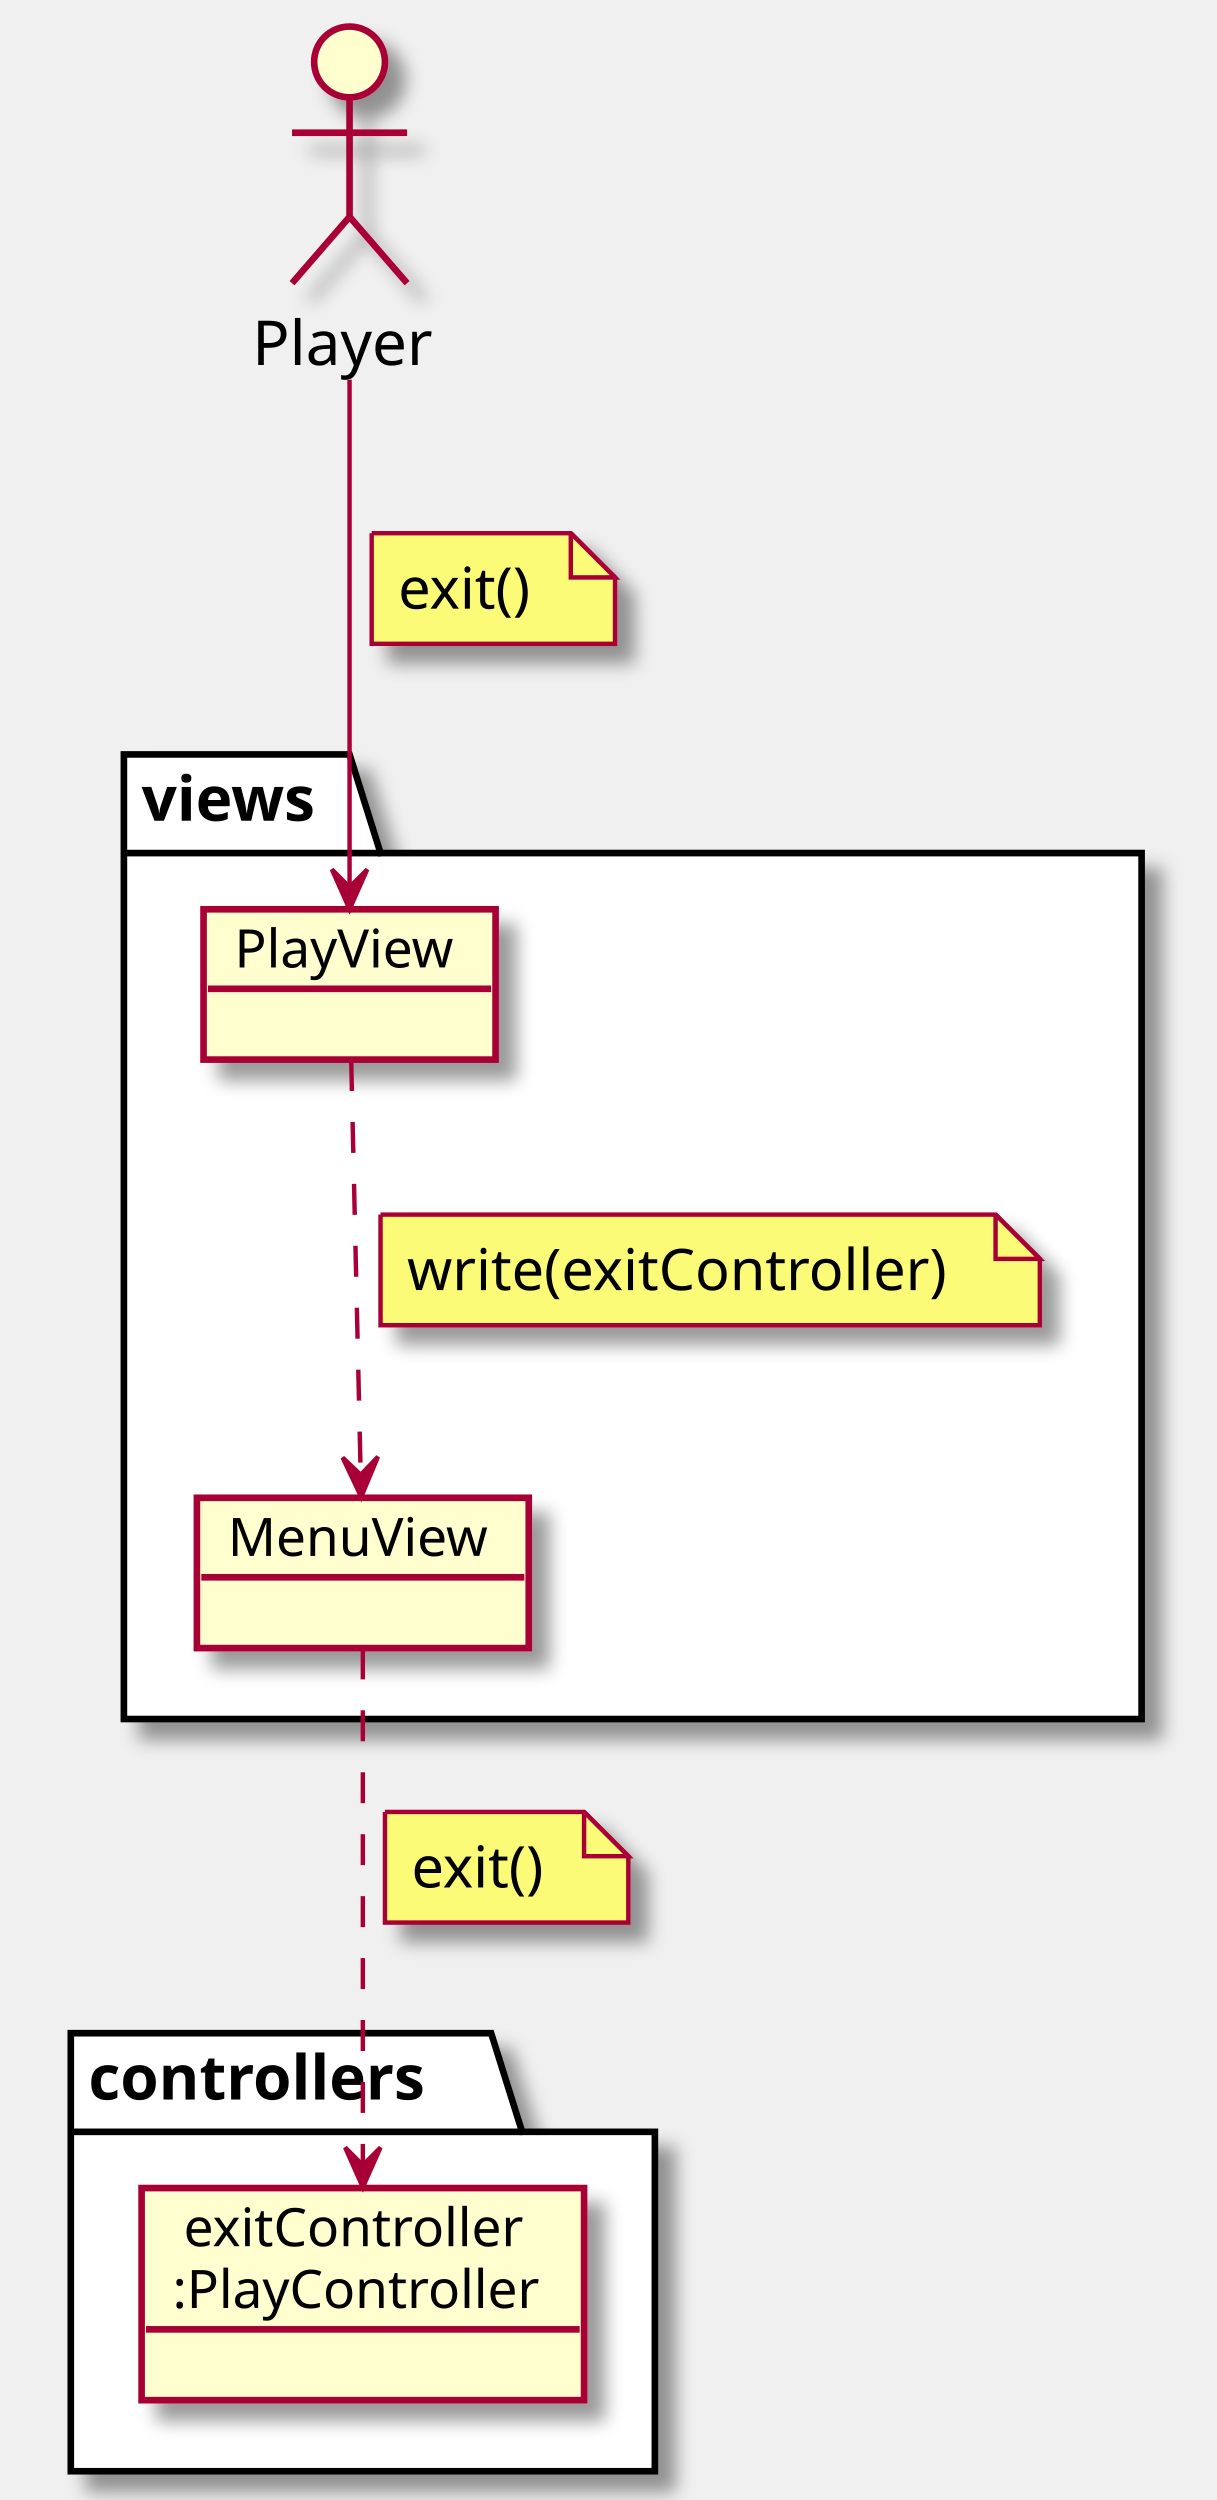
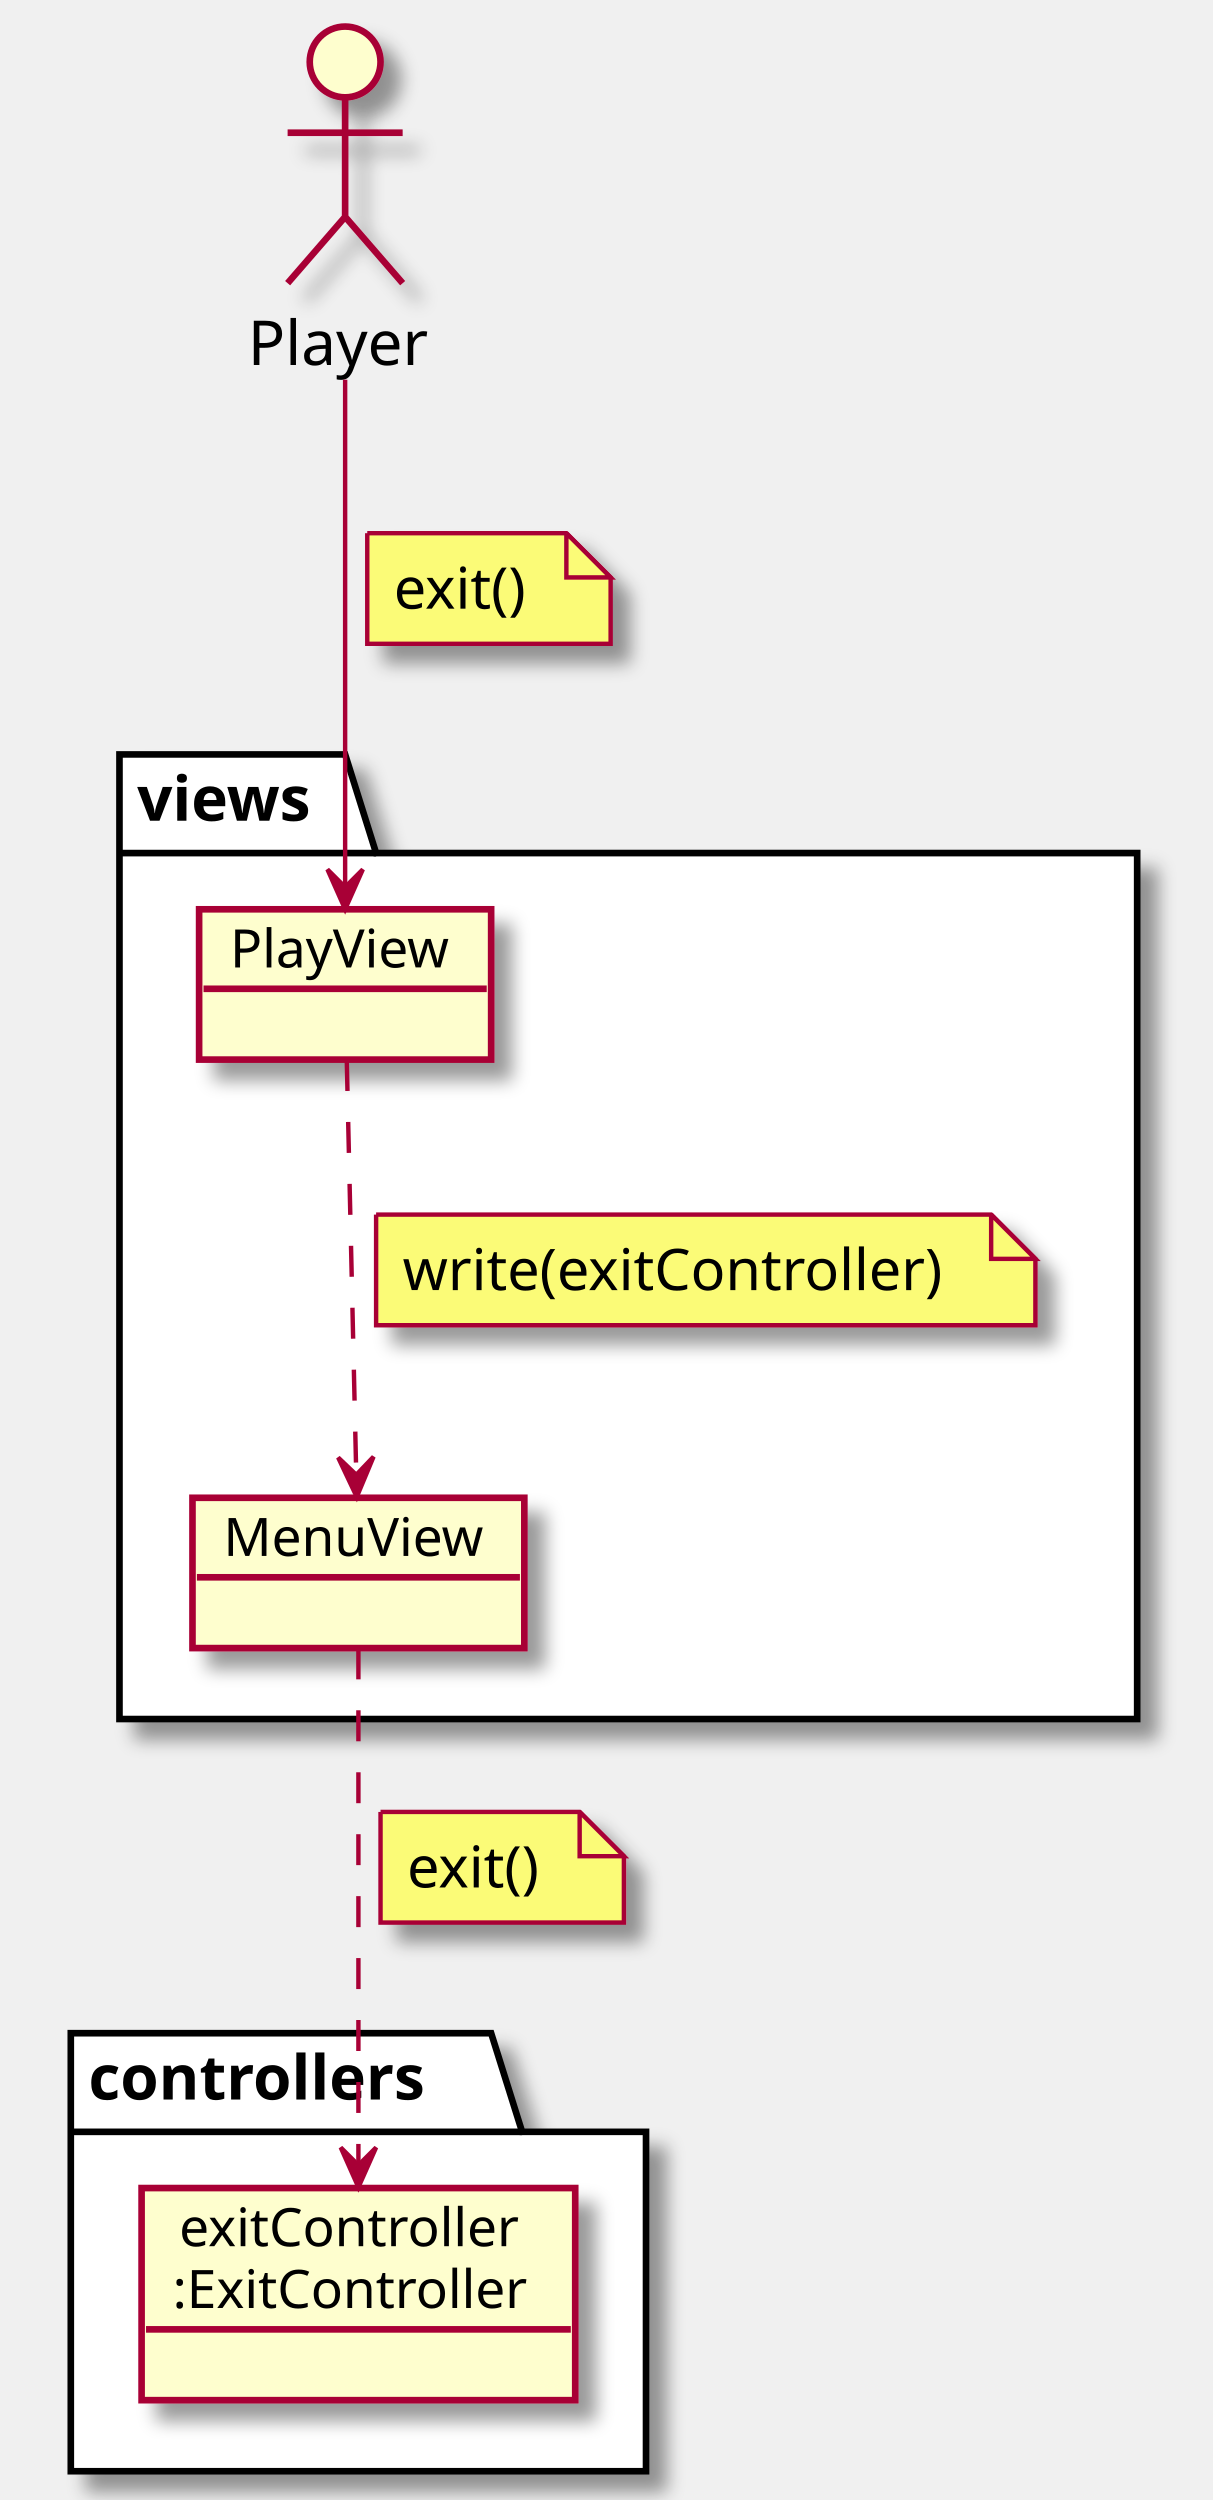
- <svg xmlns="http://www.w3.org/2000/svg" contentScriptType="application/ecmascript" contentStyleType="text/css" height="565px" preserveAspectRatio="none" style="width:275px;height:565px;" version="1.1" viewBox="0 0 275 565" width="275px" zoomAndPan="magnify">
+ <svg xmlns="http://www.w3.org/2000/svg" contentScriptType="application/ecmascript" contentStyleType="text/css" height="565px" preserveAspectRatio="none" style="width:274px;height:565px;" version="1.1" viewBox="0 0 274 565" width="274px" zoomAndPan="magnify">
  <defs>
-     <filter height="300%" id="ffy392mhkatpl" width="300%" x="-1" y="-1">
+     <filter height="300%" id="f7t0s93ju93up" width="300%" x="-1" y="-1">
      <feGaussianBlur result="blurOut" stdDeviation="2.0" />
      <feColorMatrix in="blurOut" result="blurOut2" type="matrix" values="0 0 0 0 0 0 0 0 0 0 0 0 0 0 0 0 0 0 .4 0" />
      <feOffset dx="4.0" dy="4.0" in="blurOut2" result="blurOut3" />
      <feBlend in="SourceGraphic" in2="blurOut3" mode="normal" />
    </filter>
  </defs>
  <g>
-     <polygon fill="#FFFFFF" filter="url(#ffy392mhkatpl)" points="16,459.5,111,459.5,118,481.797,148,481.797,148,558.5,16,558.5,16,459.5" style="stroke:#000000;stroke-width:1.5;" />
+     <polygon fill="#FFFFFF" filter="url(#f7t0s93ju93up)" points="16,459.5,111,459.5,118,481.797,146,481.797,146,558.5,16,558.5,16,459.5" style="stroke:#000000;stroke-width:1.5;" />
    <line style="stroke:#000000;stroke-width:1.5;" x1="16" x2="118" y1="481.797" y2="481.797" />
    <text fill="#000000" font-family="sans-serif" font-size="14" font-weight="bold" lengthAdjust="spacing" textLength="89" x="20" y="474.495">controllers</text>
-     <polygon fill="#FFFFFF" filter="url(#ffy392mhkatpl)" points="28,170.5,79,170.5,86,192.797,258,192.797,258,388.5,28,388.5,28,170.5" style="stroke:#000000;stroke-width:1.5;" />
-     <line style="stroke:#000000;stroke-width:1.5;" x1="28" x2="86" y1="192.797" y2="192.797" />
-     <text fill="#000000" font-family="sans-serif" font-size="14" font-weight="bold" lengthAdjust="spacing" textLength="45" x="32" y="185.495">views</text>
-     <rect fill="#FEFECE" filter="url(#ffy392mhkatpl)" height="47.938" style="stroke:#A80036;stroke-width:1.5;" width="100" x="32" y="494.5" />
-     <text fill="#000000" font-family="sans-serif" font-size="12" lengthAdjust="spacing" textLength="81" x="41.5" y="507.639">exitController</text>
-     <text fill="#000000" font-family="sans-serif" font-size="12" lengthAdjust="spacing" textLength="86" x="39" y="521.607">:PlayController</text>
-     <line style="stroke:#A80036;stroke-width:1.5;" x1="33" x2="131" y1="526.438" y2="526.438" />
-     <rect fill="#FEFECE" filter="url(#ffy392mhkatpl)" height="33.969" style="stroke:#A80036;stroke-width:1.5;" width="66" x="46" y="205.5" />
-     <text fill="#000000" font-family="sans-serif" font-size="12" lengthAdjust="spacing" textLength="52" x="53" y="218.639">PlayView</text>
-     <line style="stroke:#A80036;stroke-width:1.5;" x1="47" x2="111" y1="223.469" y2="223.469" />
-     <rect fill="#FEFECE" filter="url(#ffy392mhkatpl)" height="33.969" style="stroke:#A80036;stroke-width:1.5;" width="75" x="44.5" y="338.5" />
-     <text fill="#000000" font-family="sans-serif" font-size="12" lengthAdjust="spacing" textLength="61" x="51.5" y="351.639">MenuView</text>
-     <line style="stroke:#A80036;stroke-width:1.5;" x1="45.5" x2="118.5" y1="356.469" y2="356.469" />
-     <ellipse cx="79" cy="14" fill="#FEFECE" filter="url(#ffy392mhkatpl)" rx="8" ry="8" style="stroke:#A80036;stroke-width:1.5;" />
-     <path d="M79,22 L79,49 M66,30 L92,30 M79,49 L66,64 M79,49 L92,64 " fill="none" filter="url(#ffy392mhkatpl)" style="stroke:#A80036;stroke-width:1.5;" />
-     <text fill="#000000" font-family="sans-serif" font-size="14" lengthAdjust="spacing" textLength="44" x="57" y="82.495">Player</text>
-     <path codeLine="23" d="M79,85.824 C79,121.431 79,172.226 79,200.482 " fill="none" id="Playerr-to-PlayView" style="stroke:#A80036;stroke-width:1.0;" />
-     <polygon fill="#A80036" points="79,205.487,83,196.487,79,200.487,75,196.487,79,205.487" style="stroke:#A80036;stroke-width:1.0;" />
-     <path d="M84,120.5 L84,145.5 L139,145.5 L139,130.5 L129,120.5 L84,120.5 " fill="#FBFB77" filter="url(#ffy392mhkatpl)" style="stroke:#A80036;stroke-width:1.0;" />
-     <path d="M129,120.5 L129,130.5 L139,130.5 L129,120.5 " fill="#FBFB77" style="stroke:#A80036;stroke-width:1.0;" />
-     <text fill="#000000" font-family="sans-serif" font-size="13" lengthAdjust="spacing" textLength="34" x="90" y="137.567">exit()</text>
-     <path codeLine="27" d="M79.368,239.563 C79.905,263.036 80.907,306.76 81.507,332.988 " fill="none" id="PlayView-to-MenuView" style="stroke:#A80036;stroke-width:1.0;stroke-dasharray:7.0,7.0;" />
-     <polygon fill="#A80036" points="81.629,338.305,85.422,329.216,81.515,333.306,77.424,329.399,81.629,338.305" style="stroke:#A80036;stroke-width:1.0;" />
-     <path d="M86,274.5 L86,299.5 L235,299.5 L235,284.5 L225,274.5 L86,274.5 " fill="#FBFB77" filter="url(#ffy392mhkatpl)" style="stroke:#A80036;stroke-width:1.0;" />
-     <path d="M225,274.5 L225,284.5 L235,284.5 L225,274.5 " fill="#FBFB77" style="stroke:#A80036;stroke-width:1.0;" />
-     <text fill="#000000" font-family="sans-serif" font-size="13" lengthAdjust="spacing" textLength="128" x="92" y="291.567">write(exitController)</text>
-     <path codeLine="31" d="M82,372.526 C82,399.705 82,455.183 82,489.079 " fill="none" id="MenuView-to-ExitController" style="stroke:#A80036;stroke-width:1.0;stroke-dasharray:7.0,7.0;" />
-     <polygon fill="#A80036" points="82,494.325,86,485.325,82,489.325,78,485.325,82,494.325" style="stroke:#A80036;stroke-width:1.0;" />
-     <path d="M87,409.5 L87,434.5 L142,434.5 L142,419.5 L132,409.5 L87,409.5 " fill="#FBFB77" filter="url(#ffy392mhkatpl)" style="stroke:#A80036;stroke-width:1.0;" />
-     <path d="M132,409.5 L132,419.5 L142,419.5 L132,409.5 " fill="#FBFB77" style="stroke:#A80036;stroke-width:1.0;" />
-     <text fill="#000000" font-family="sans-serif" font-size="13" lengthAdjust="spacing" textLength="34" x="93" y="426.567">exit()</text>
+     <polygon fill="#FFFFFF" filter="url(#f7t0s93ju93up)" points="27,170.5,78,170.5,85,192.797,257,192.797,257,388.5,27,388.5,27,170.5" style="stroke:#000000;stroke-width:1.5;" />
+     <line style="stroke:#000000;stroke-width:1.5;" x1="27" x2="85" y1="192.797" y2="192.797" />
+     <text fill="#000000" font-family="sans-serif" font-size="14" font-weight="bold" lengthAdjust="spacing" textLength="45" x="31" y="185.495">views</text>
+     <rect fill="#FEFECE" filter="url(#f7t0s93ju93up)" height="47.938" style="stroke:#A80036;stroke-width:1.5;" width="98" x="32" y="494.5" />
+     <text fill="#000000" font-family="sans-serif" font-size="12" lengthAdjust="spacing" textLength="81" x="40.5" y="507.639">exitController</text>
+     <text fill="#000000" font-family="sans-serif" font-size="12" lengthAdjust="spacing" textLength="84" x="39" y="521.607">:ExitController</text>
+     <line style="stroke:#A80036;stroke-width:1.5;" x1="33" x2="129" y1="526.438" y2="526.438" />
+     <rect fill="#FEFECE" filter="url(#f7t0s93ju93up)" height="33.969" style="stroke:#A80036;stroke-width:1.5;" width="66" x="45" y="205.5" />
+     <text fill="#000000" font-family="sans-serif" font-size="12" lengthAdjust="spacing" textLength="52" x="52" y="218.639">PlayView</text>
+     <line style="stroke:#A80036;stroke-width:1.5;" x1="46" x2="110" y1="223.469" y2="223.469" />
+     <rect fill="#FEFECE" filter="url(#f7t0s93ju93up)" height="33.969" style="stroke:#A80036;stroke-width:1.5;" width="75" x="43.5" y="338.5" />
+     <text fill="#000000" font-family="sans-serif" font-size="12" lengthAdjust="spacing" textLength="61" x="50.5" y="351.639">MenuView</text>
+     <line style="stroke:#A80036;stroke-width:1.5;" x1="44.5" x2="117.5" y1="356.469" y2="356.469" />
+     <ellipse cx="78" cy="14" fill="#FEFECE" filter="url(#f7t0s93ju93up)" rx="8" ry="8" style="stroke:#A80036;stroke-width:1.5;" />
+     <path d="M78,22 L78,49 M65,30 L91,30 M78,49 L65,64 M78,49 L91,64 " fill="none" filter="url(#f7t0s93ju93up)" style="stroke:#A80036;stroke-width:1.5;" />
+     <text fill="#000000" font-family="sans-serif" font-size="14" lengthAdjust="spacing" textLength="44" x="56" y="82.495">Player</text>
+     <path codeLine="23" d="M78,85.824 C78,121.431 78,172.226 78,200.482 " fill="none" id="Playerr-to-PlayView" style="stroke:#A80036;stroke-width:1.0;" />
+     <polygon fill="#A80036" points="78,205.487,82,196.487,78,200.487,74,196.487,78,205.487" style="stroke:#A80036;stroke-width:1.0;" />
+     <path d="M83,120.5 L83,145.5 L138,145.5 L138,130.5 L128,120.5 L83,120.5 " fill="#FBFB77" filter="url(#f7t0s93ju93up)" style="stroke:#A80036;stroke-width:1.0;" />
+     <path d="M128,120.5 L128,130.5 L138,130.5 L128,120.5 " fill="#FBFB77" style="stroke:#A80036;stroke-width:1.0;" />
+     <text fill="#000000" font-family="sans-serif" font-size="13" lengthAdjust="spacing" textLength="34" x="89" y="137.567">exit()</text>
+     <path codeLine="27" d="M78.368,239.563 C78.905,263.036 79.907,306.76 80.507,332.988 " fill="none" id="PlayView-to-MenuView" style="stroke:#A80036;stroke-width:1.0;stroke-dasharray:7.0,7.0;" />
+     <polygon fill="#A80036" points="80.629,338.305,84.422,329.216,80.515,333.306,76.424,329.399,80.629,338.305" style="stroke:#A80036;stroke-width:1.0;" />
+     <path d="M85,274.5 L85,299.5 L234,299.5 L234,284.5 L224,274.5 L85,274.5 " fill="#FBFB77" filter="url(#f7t0s93ju93up)" style="stroke:#A80036;stroke-width:1.0;" />
+     <path d="M224,274.5 L224,284.5 L234,284.5 L224,274.5 " fill="#FBFB77" style="stroke:#A80036;stroke-width:1.0;" />
+     <text fill="#000000" font-family="sans-serif" font-size="13" lengthAdjust="spacing" textLength="128" x="91" y="291.567">write(exitController)</text>
+     <path codeLine="31" d="M81,372.526 C81,399.705 81,455.183 81,489.079 " fill="none" id="MenuView-to-ExitController" style="stroke:#A80036;stroke-width:1.0;stroke-dasharray:7.0,7.0;" />
+     <polygon fill="#A80036" points="81,494.325,85,485.325,81,489.325,77,485.325,81,494.325" style="stroke:#A80036;stroke-width:1.0;" />
+     <path d="M86,409.5 L86,434.5 L141,434.5 L141,419.5 L131,409.5 L86,409.5 " fill="#FBFB77" filter="url(#f7t0s93ju93up)" style="stroke:#A80036;stroke-width:1.0;" />
+     <path d="M131,409.5 L131,419.5 L141,419.5 L131,409.5 " fill="#FBFB77" style="stroke:#A80036;stroke-width:1.0;" />
+     <text fill="#000000" font-family="sans-serif" font-size="13" lengthAdjust="spacing" textLength="34" x="92" y="426.567">exit()</text>
  </g>
</svg>
